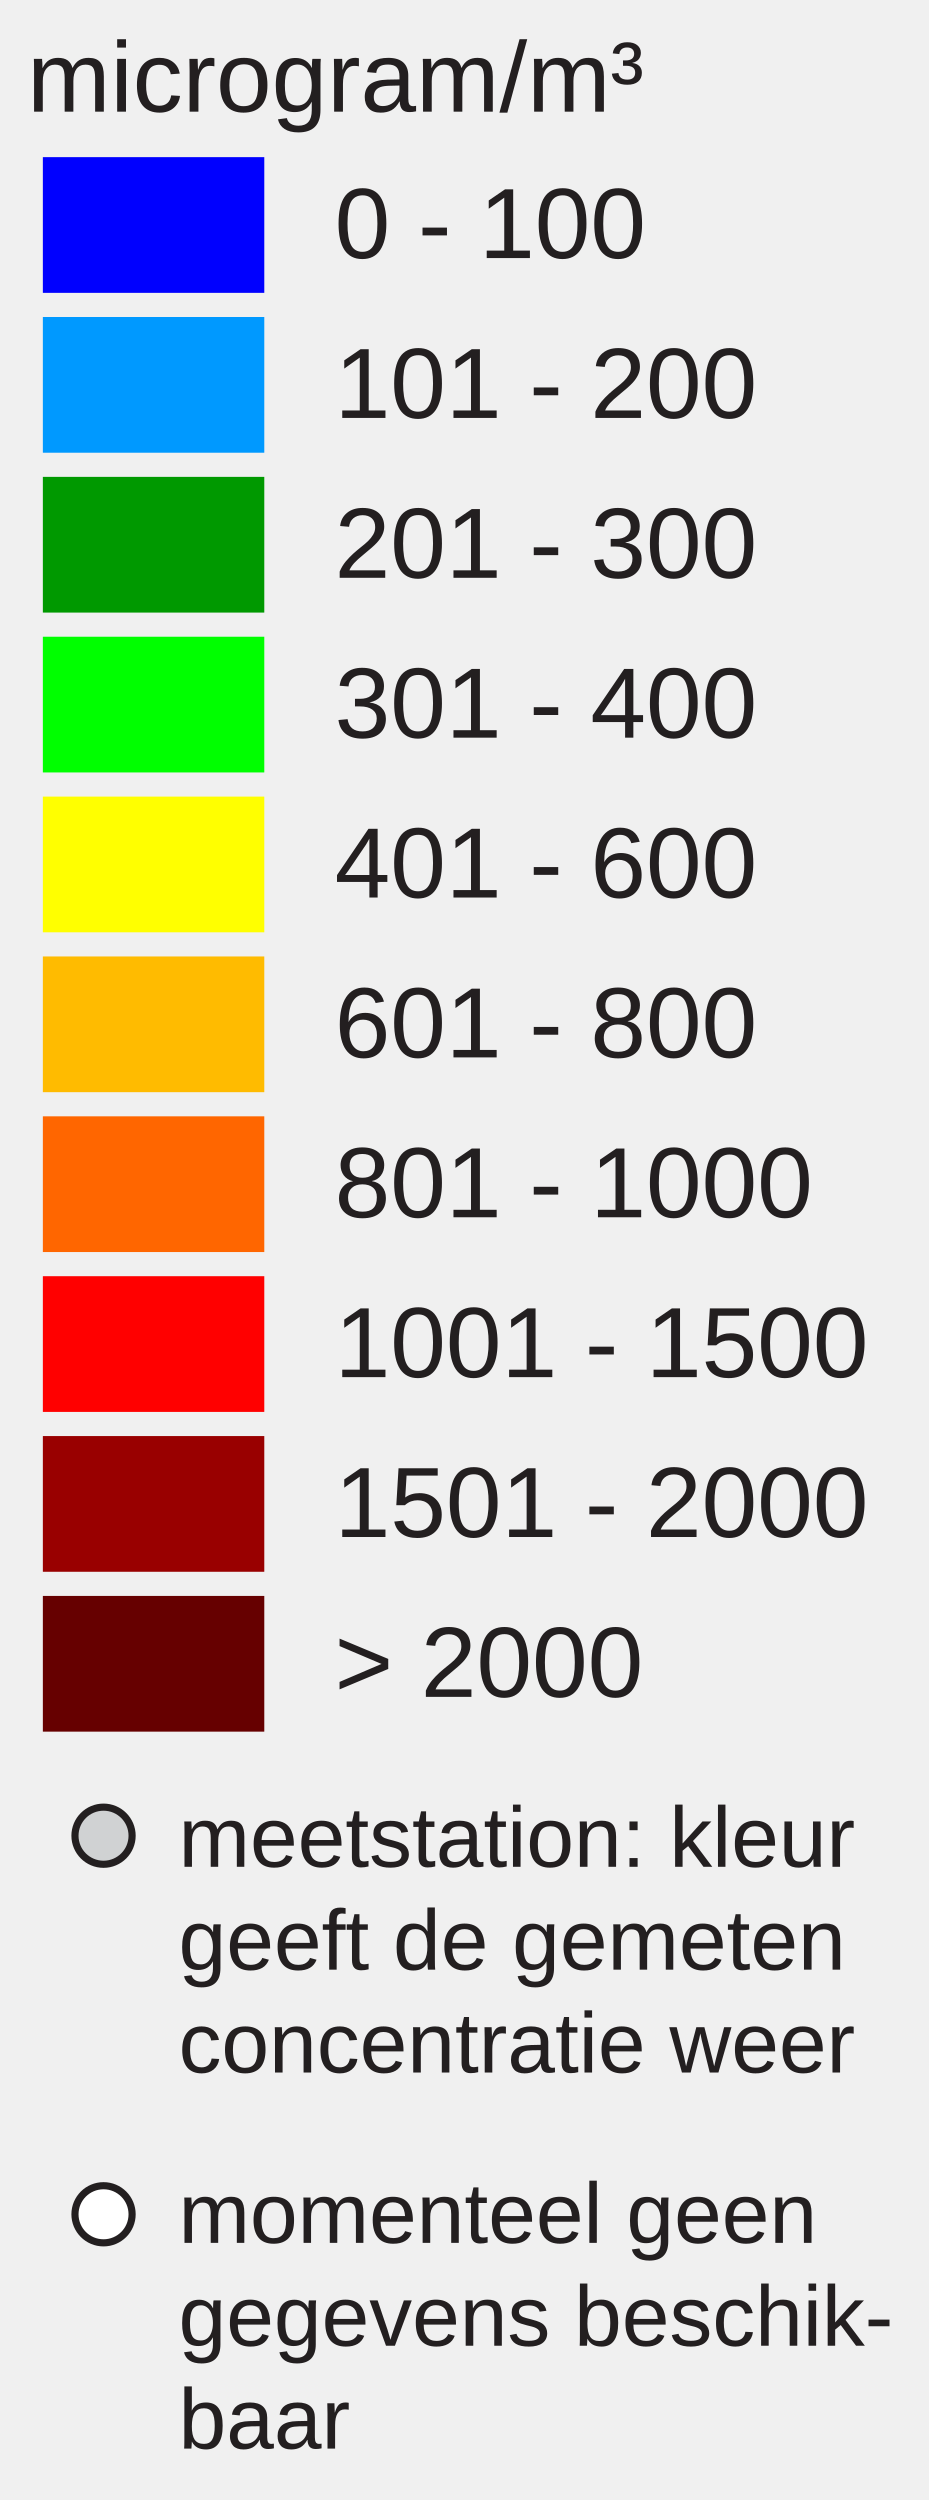
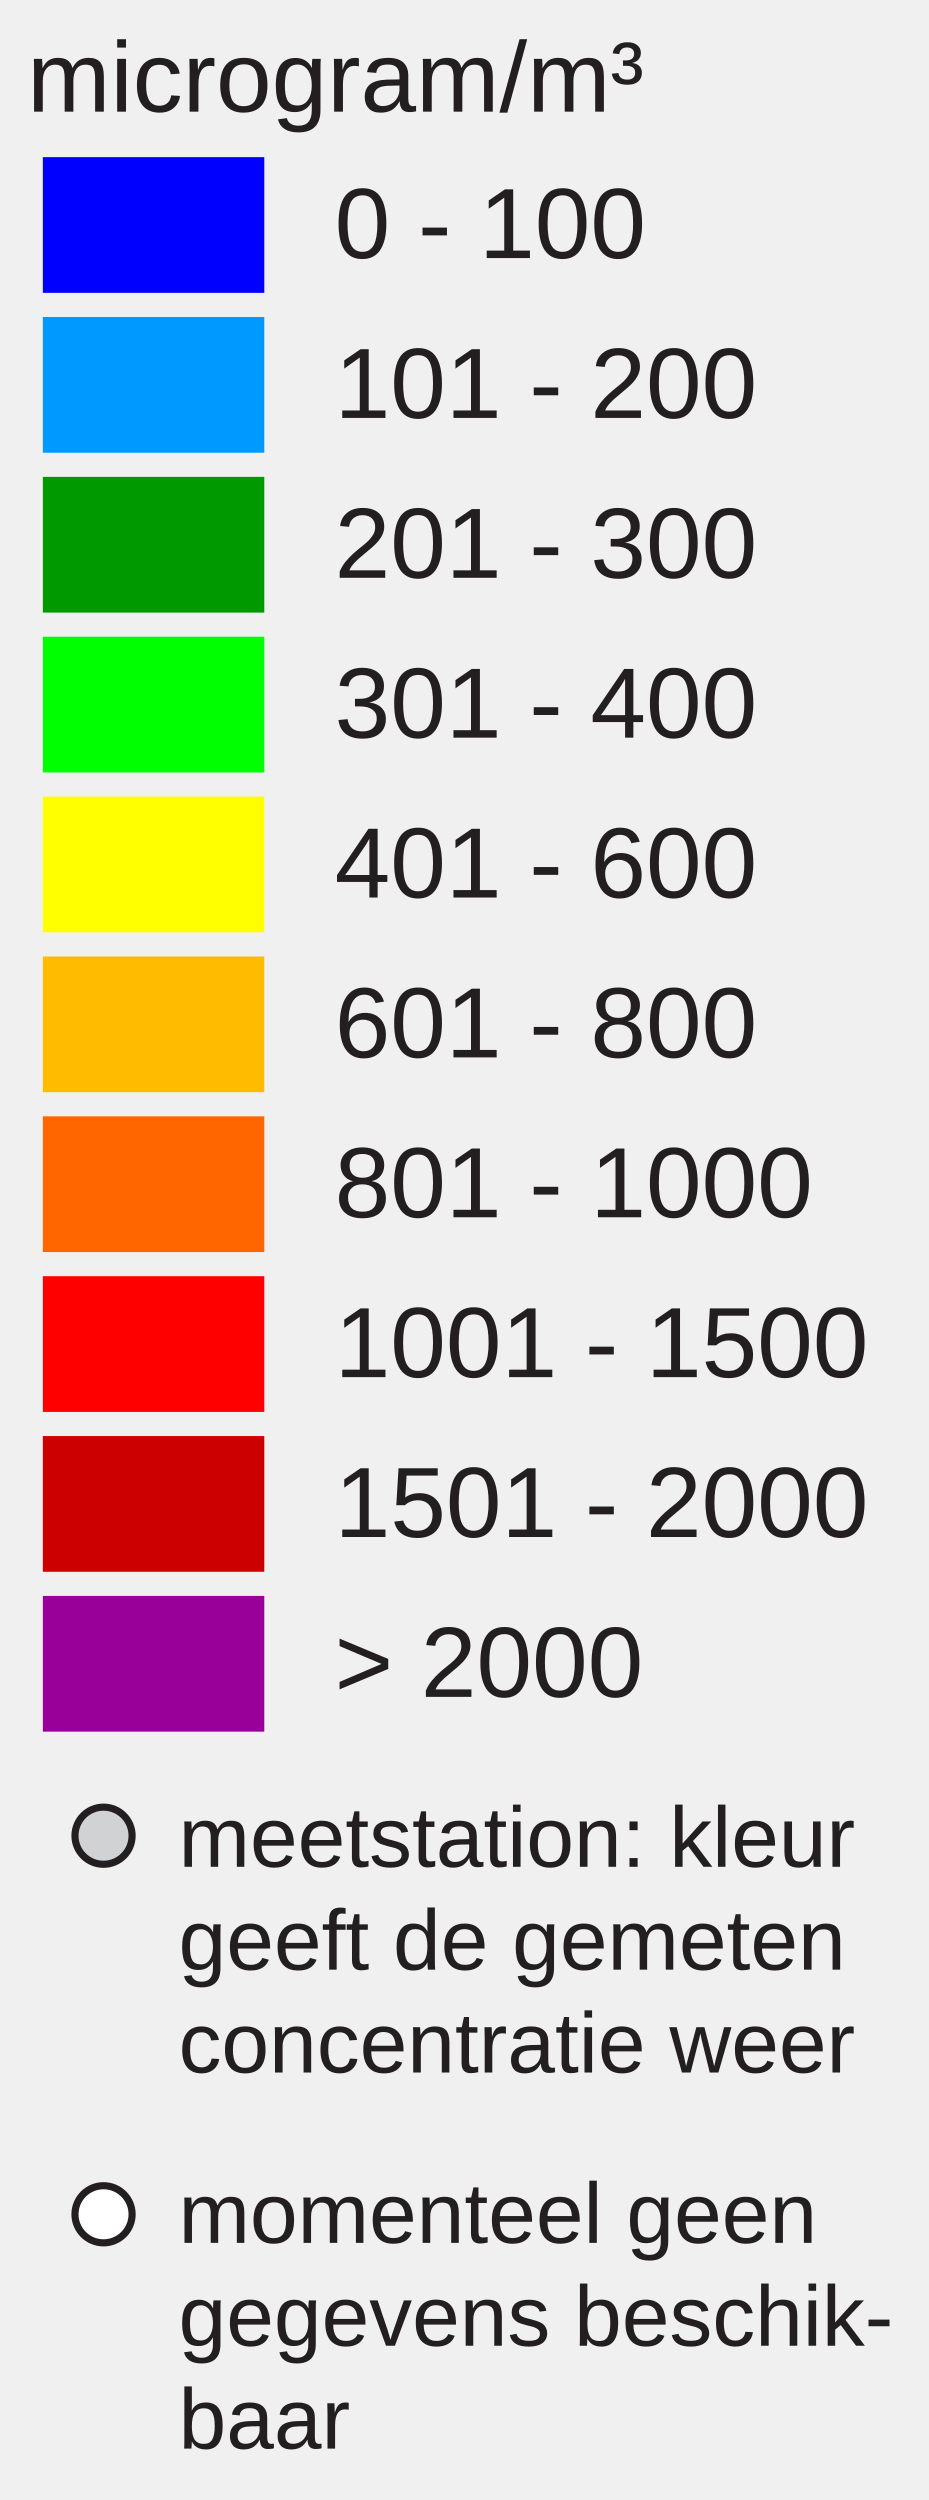
<svg xmlns="http://www.w3.org/2000/svg" version="1.1" id="Layer_1" x="0px" y="0px" width="130px" height="350px" viewBox="0 0 130 350" enable-background="new 0 0 130 350" xml:space="preserve">
  <rect x="6" y="22" fill="#0000FF" width="31" height="19" />
  <rect x="6" y="44.381" fill="#0099FF" width="31" height="19" />
  <rect x="6" y="66.762" fill="#009900" width="31" height="19" />
  <rect x="6" y="89.143" fill="#00FF00" width="31" height="19" />
  <rect x="6" y="111.524" fill="#FFFF00" width="31" height="19" />
  <rect x="6" y="133.905" fill="#FFBB00" width="31" height="19" />
  <rect x="6" y="156.286" fill="#FF6600" width="31" height="19" />
  <rect x="6" y="178.668" fill="#FF0000" width="31" height="19" />
-   <rect x="6" y="201.049" fill="#990000" width="31" height="19" />
-   <rect x="6" y="223.43" fill="#660000" width="31" height="19" />
+   <rect x="6" y="201.049" fill="#CC0000" width="31" height="19" />
+   <rect x="6" y="223.43" fill="#990099" width="31" height="19" />
  <text transform="matrix(1 0 0 1 46.853 36.1304)" fill="#231F20" font-family="Arial" font-size="14">0 - 100</text>
  <text transform="matrix(1 0 0 1 46.853 58.5112)" fill="#231F20" font-family="Arial" font-size="14">101 - 200</text>
  <text transform="matrix(1 0 0 1 46.853 80.8926)" fill="#231F20" font-family="Arial" font-size="14">201 - 300</text>
  <text transform="matrix(1 0 0 1 46.853 103.2734)" fill="#231F20" font-family="Arial" font-size="14">301 - 400</text>
  <text transform="matrix(1 0 0 1 46.853 125.6548)" fill="#231F20" font-family="Arial" font-size="14">401 - 600</text>
  <text transform="matrix(1 0 0 1 46.853 148.0352)" fill="#231F20" font-family="Arial" font-size="14">601 - 800</text>
  <text transform="matrix(1 0 0 1 46.853 170.417)" fill="#231F20" font-family="Arial" font-size="14">801 - 1000</text>
  <text transform="matrix(1 0 0 1 46.853 192.7988)" fill="#231F20" font-family="Arial" font-size="14">1001 - 1500</text>
  <text transform="matrix(1 0 0 1 46.853 215.1797)" fill="#231F20" font-family="Arial" font-size="14">1501 - 2000</text>
  <text transform="matrix(1 0 0 1 46.853 237.5605)" fill="#231F20" font-family="Arial" font-size="14">&gt; 2000</text>
  <text font-size="14" font-family="Arial" transform="translate(3.8027 15.631)" fill="#231F20">microgram/m³</text>
  <circle fill="#D0D2D3" stroke="#231F20" stroke-miterlimit="10" cx="14.495" cy="257" r="4" />
  <circle fill="#FFFFFF" stroke="#231F20" stroke-miterlimit="10" cx="14.495" cy="310" r="4" />
  <text font-size="12" font-family="Arial" transform="translate(25 261.35)" fill="#231F20">meetstation: kleur</text>
  <text font-size="12" font-family="Arial" transform="translate(25 275.75)" fill="#231F20">geeft de gemeten</text>
  <text font-size="12" font-family="Arial" transform="translate(25 290.15)" fill="#231F20">concentratie weer</text>
  <text font-size="12" font-family="Arial" transform="translate(25 314)" fill="#231F20">momenteel geen</text>
  <text font-size="12" font-family="Arial" transform="translate(25 328.4)" fill="#231F20">gegevens beschik-</text>
  <text font-size="12" font-family="Arial" transform="translate(25 342.8)" fill="#231F20">baar</text>
</svg>
